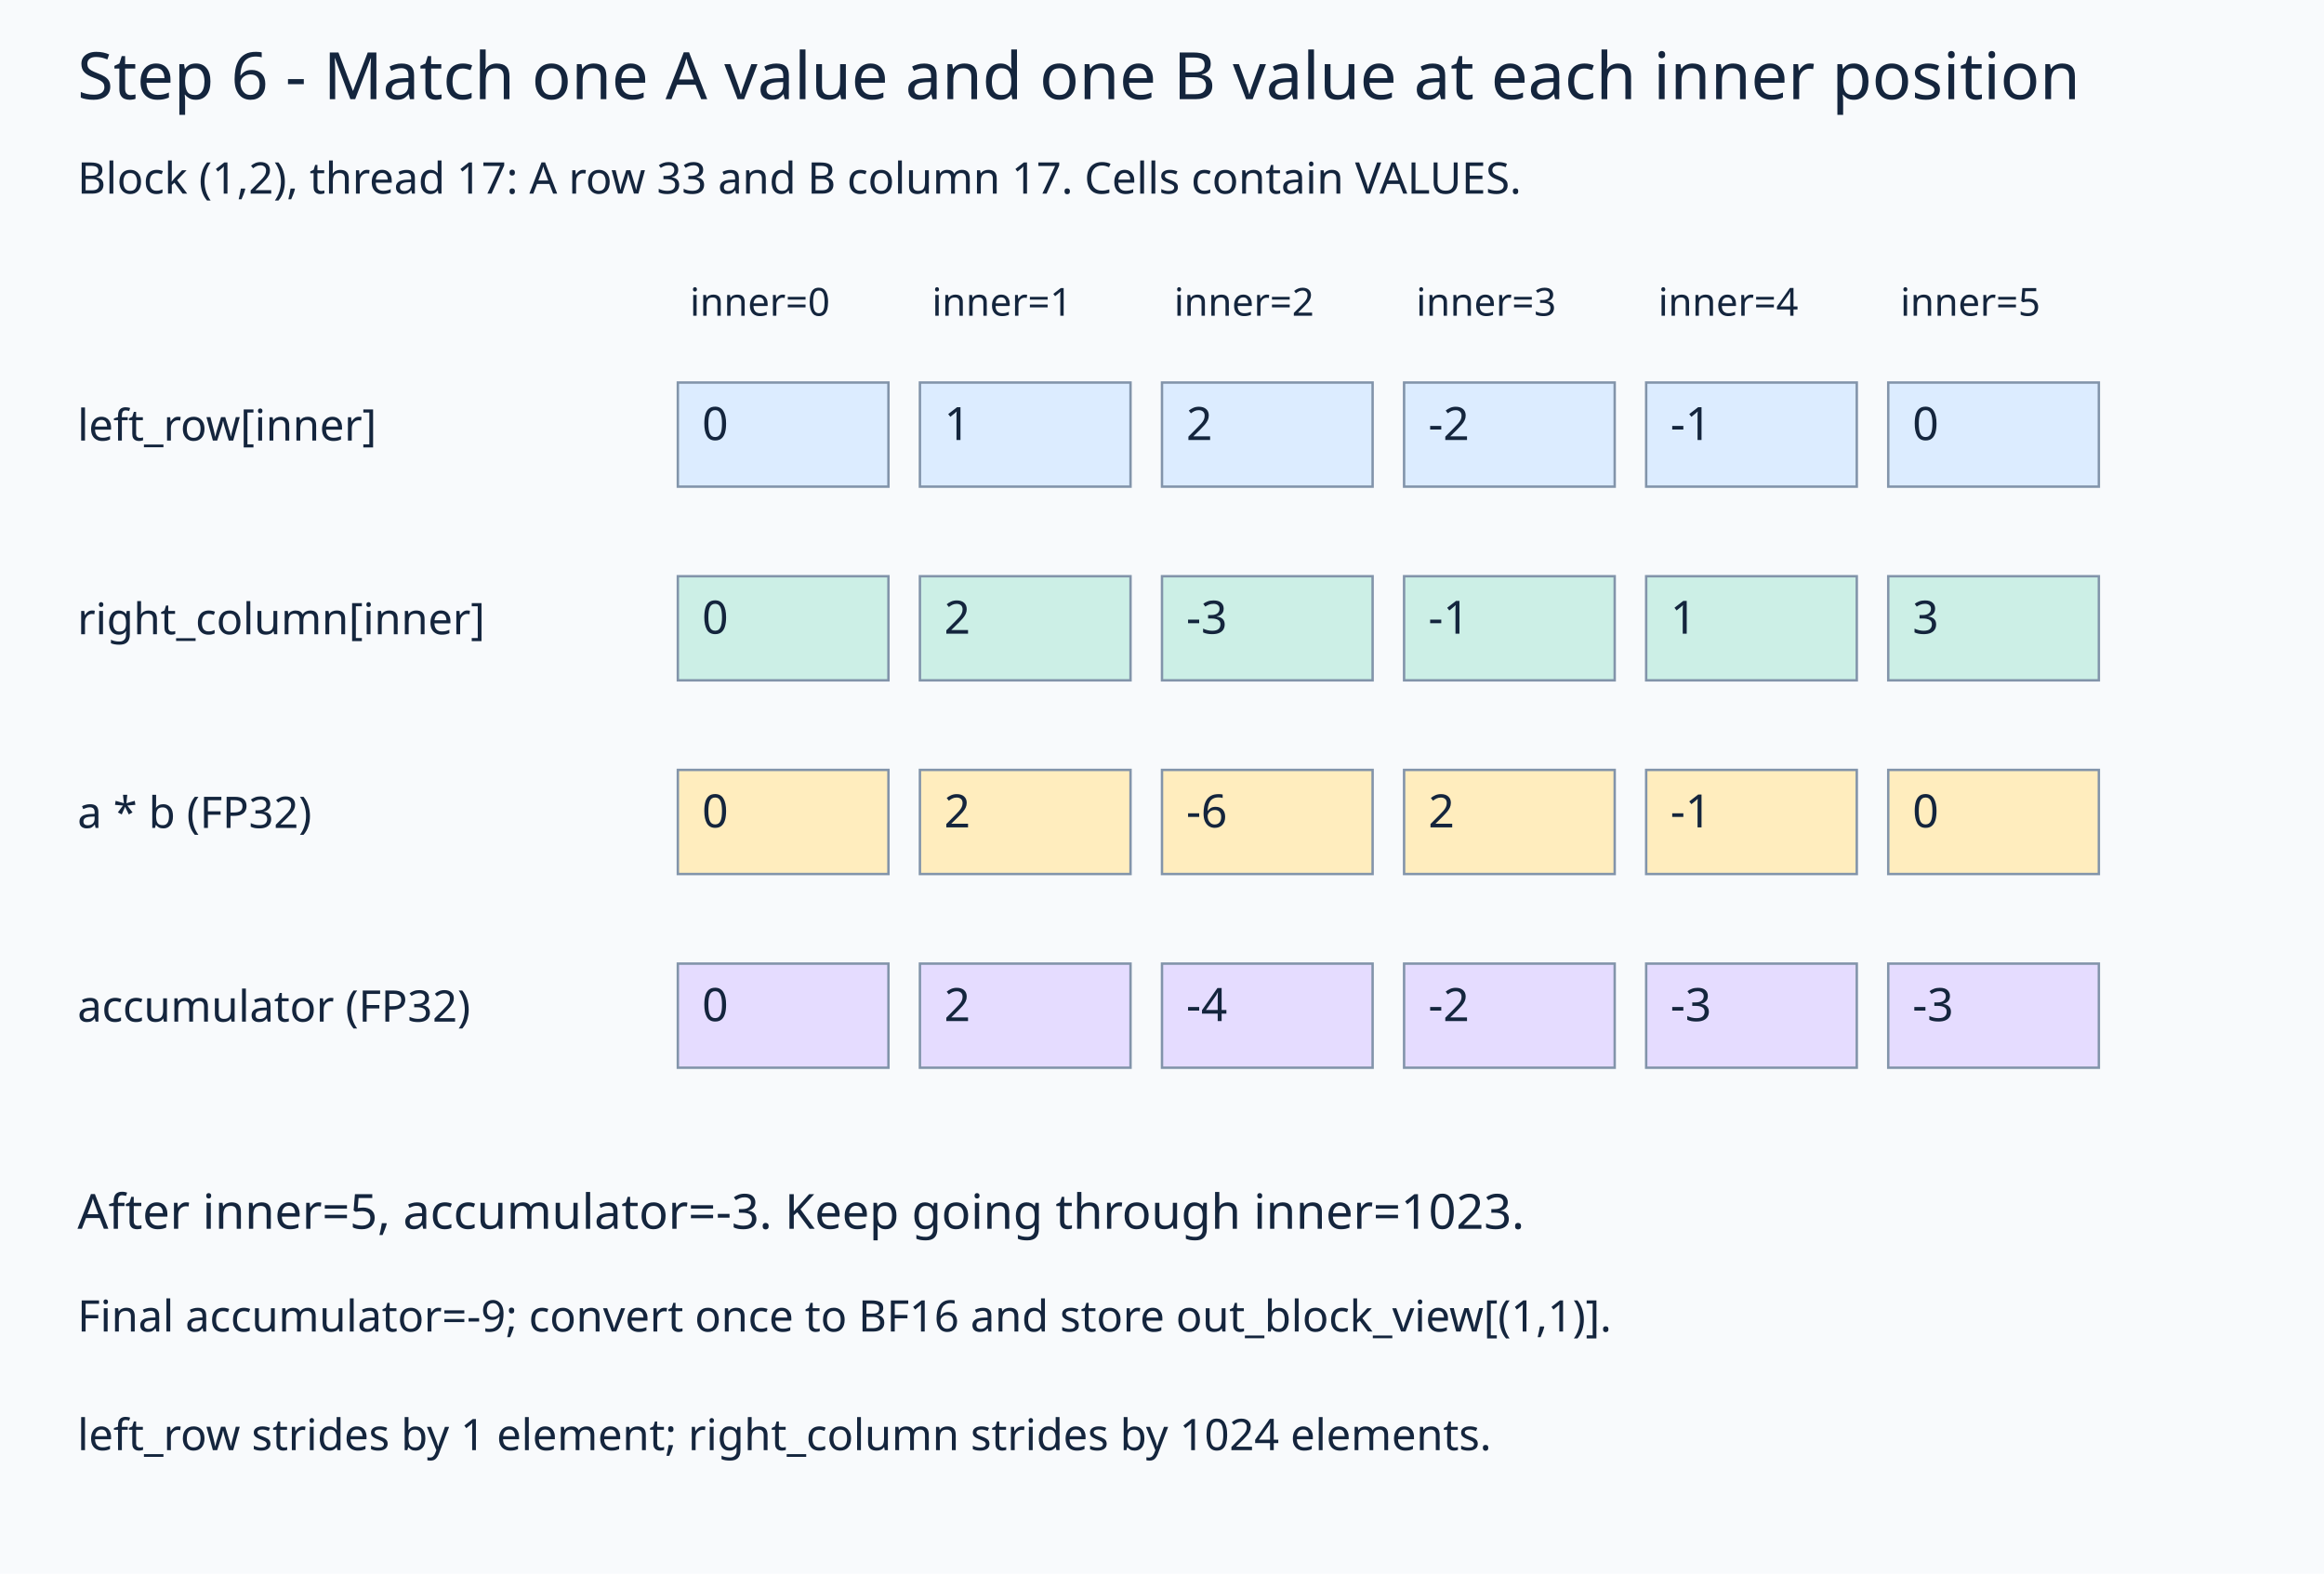
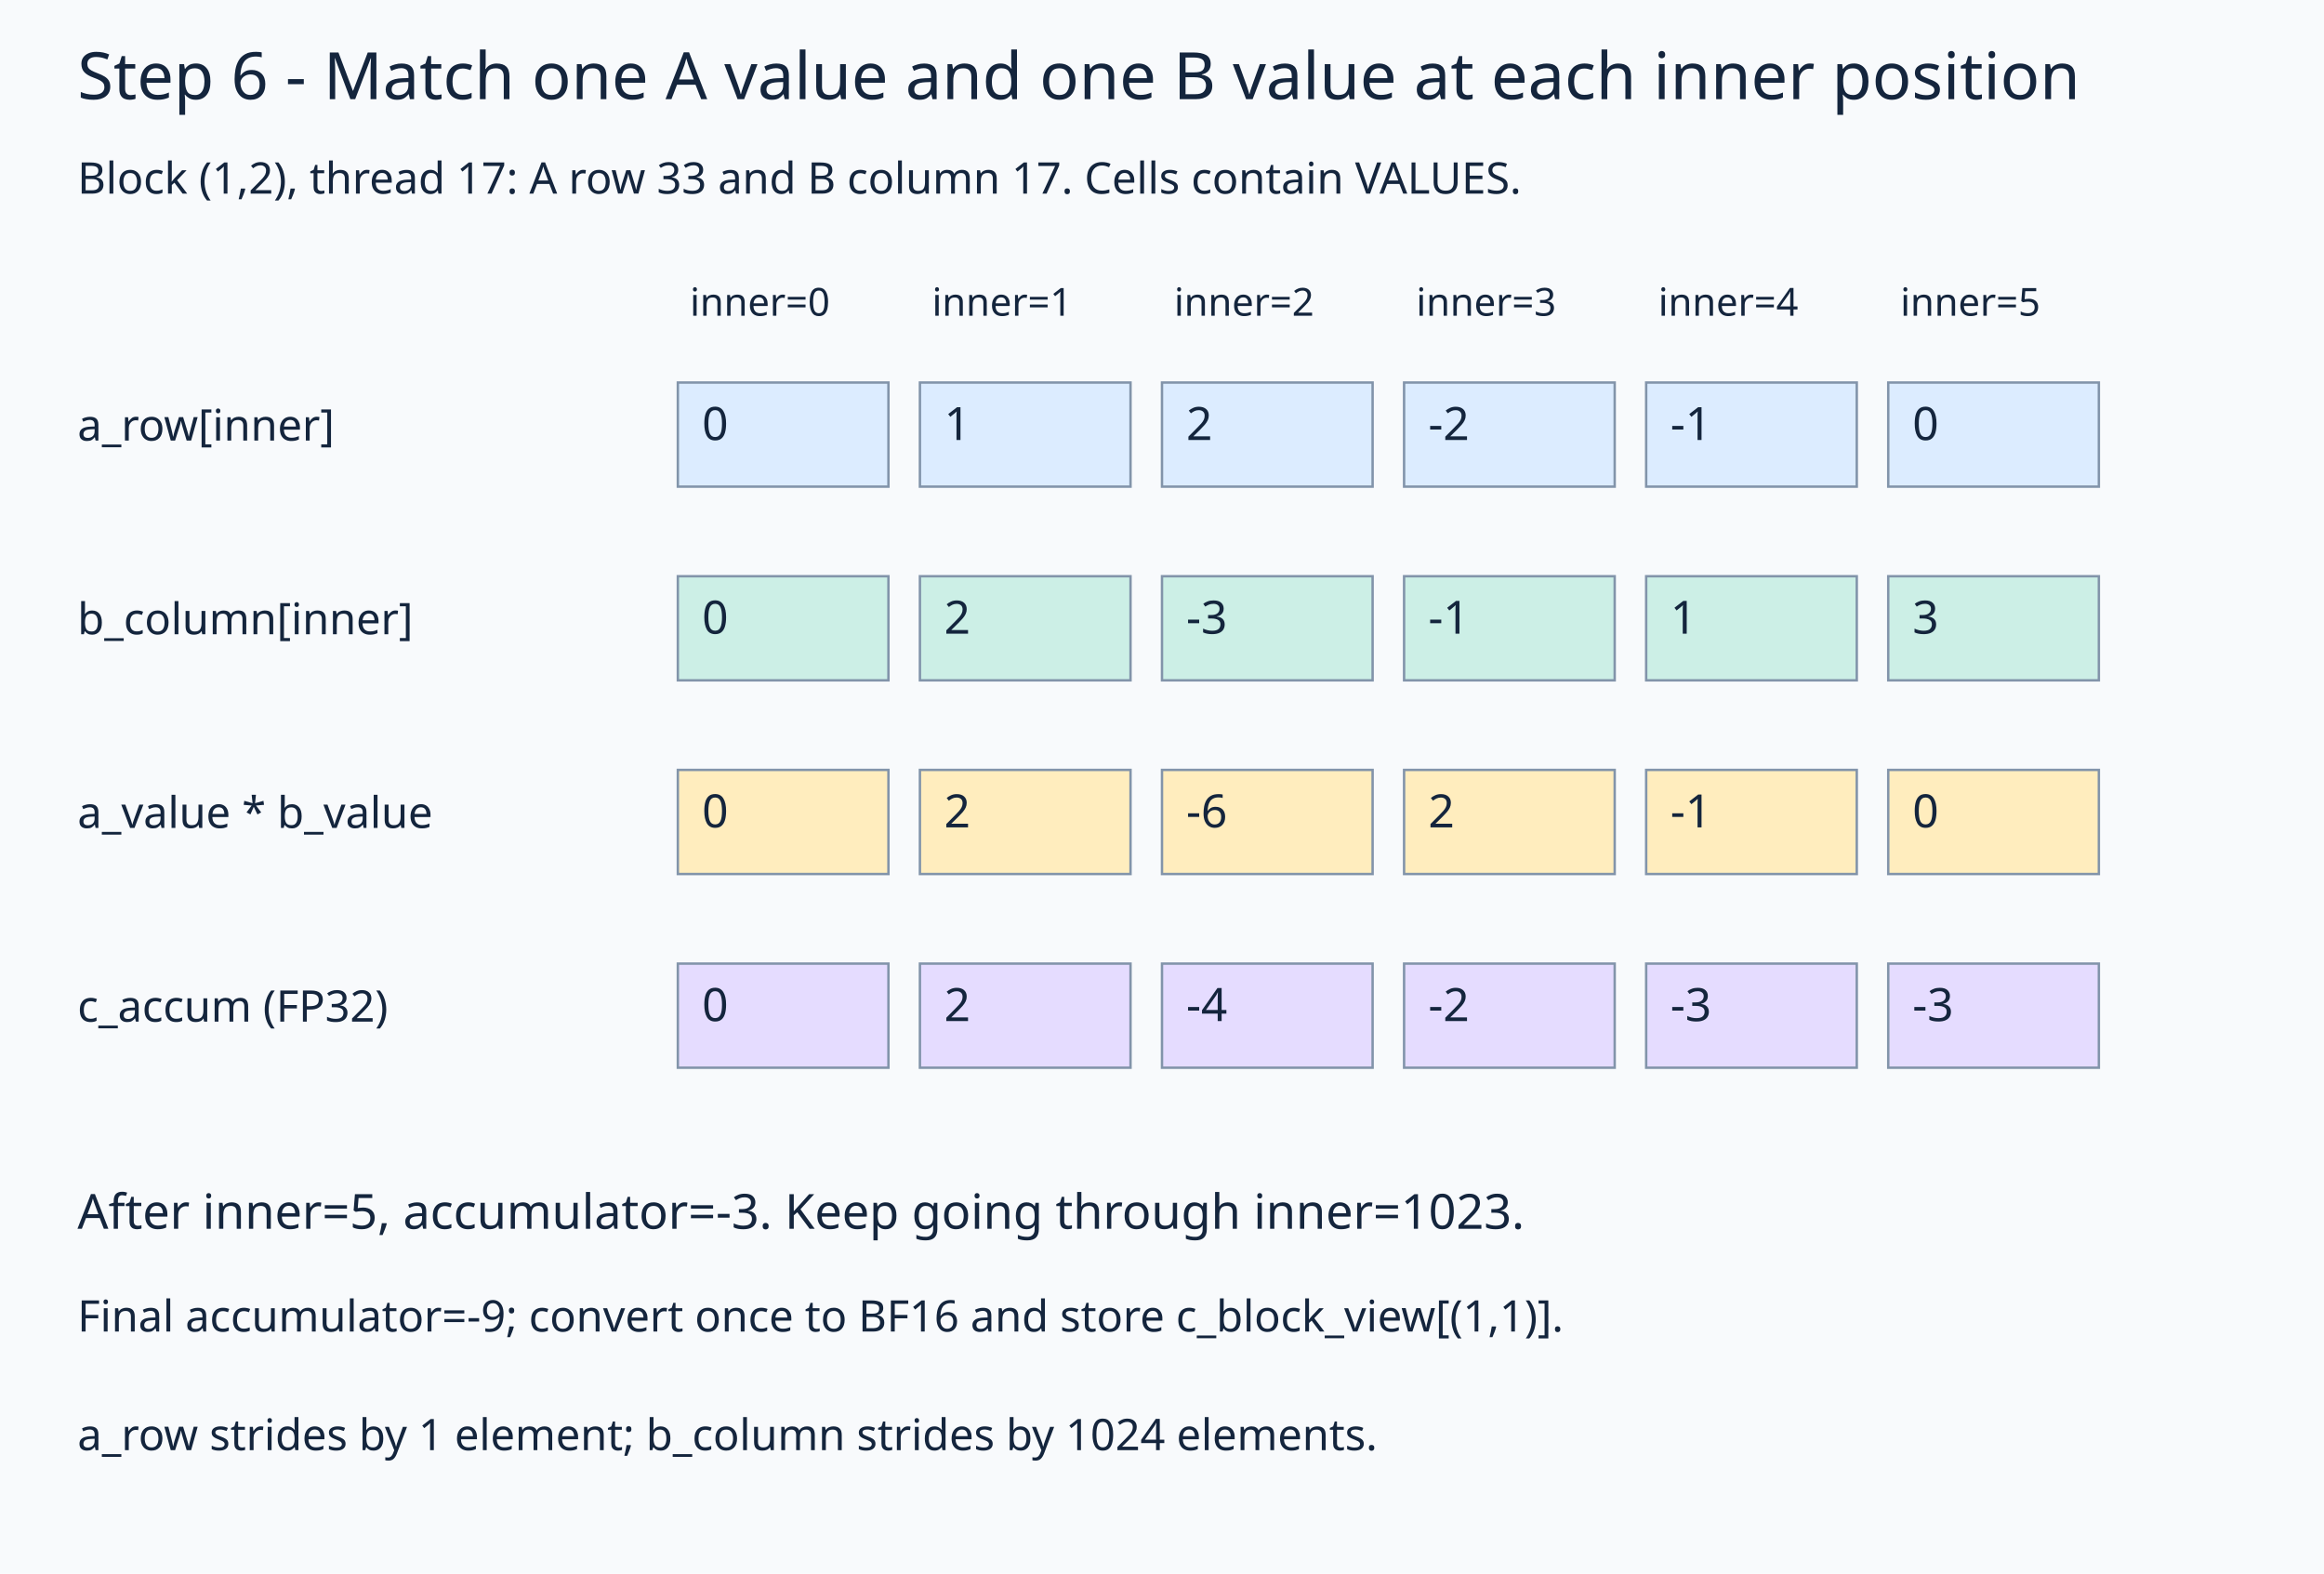
<svg xmlns="http://www.w3.org/2000/svg" width="960" height="650" viewBox="0 0 960 650" role="img">
  <rect width="100%" height="100%" fill="#f8fafc" />
  <text x="32" y="20" dominant-baseline="text-before-edge" font-family="Noto Sans, sans-serif" font-size="27" fill="#14253d">Step 6 - Match one A value and one B value at each inner position</text>
  <text x="32" y="66" dominant-baseline="text-before-edge" font-family="Noto Sans, sans-serif" font-size="18" fill="#14253d">Block (1,2), thread 17: A row 33 and B column 17. Cells contain VALUES.</text>
  <text x="285" y="118" dominant-baseline="text-before-edge" font-family="Noto Sans, sans-serif" font-size="16" fill="#14253d">inner=0</text>
  <text x="385" y="118" dominant-baseline="text-before-edge" font-family="Noto Sans, sans-serif" font-size="16" fill="#14253d">inner=1</text>
  <text x="485" y="118" dominant-baseline="text-before-edge" font-family="Noto Sans, sans-serif" font-size="16" fill="#14253d">inner=2</text>
  <text x="585" y="118" dominant-baseline="text-before-edge" font-family="Noto Sans, sans-serif" font-size="16" fill="#14253d">inner=3</text>
  <text x="685" y="118" dominant-baseline="text-before-edge" font-family="Noto Sans, sans-serif" font-size="16" fill="#14253d">inner=4</text>
  <text x="785" y="118" dominant-baseline="text-before-edge" font-family="Noto Sans, sans-serif" font-size="16" fill="#14253d">inner=5</text>
-   <text x="32" y="168" dominant-baseline="text-before-edge" font-family="Noto Sans, sans-serif" font-size="18" fill="#14253d">left_row[inner]</text>
+   <text x="32" y="168" dominant-baseline="text-before-edge" font-family="Noto Sans, sans-serif" font-size="18" fill="#14253d">a_row[inner]</text>
  <rect x="280" y="158" width="87" height="43" fill="#dcecff" stroke="#8294aa" />
  <text x="290" y="167" dominant-baseline="text-before-edge" font-family="Noto Sans, sans-serif" font-size="19" fill="#14253d">0</text>
  <rect x="380" y="158" width="87" height="43" fill="#dcecff" stroke="#8294aa" />
  <text x="390" y="167" dominant-baseline="text-before-edge" font-family="Noto Sans, sans-serif" font-size="19" fill="#14253d">1</text>
  <rect x="480" y="158" width="87" height="43" fill="#dcecff" stroke="#8294aa" />
  <text x="490" y="167" dominant-baseline="text-before-edge" font-family="Noto Sans, sans-serif" font-size="19" fill="#14253d">2</text>
  <rect x="580" y="158" width="87" height="43" fill="#dcecff" stroke="#8294aa" />
  <text x="590" y="167" dominant-baseline="text-before-edge" font-family="Noto Sans, sans-serif" font-size="19" fill="#14253d">-2</text>
  <rect x="680" y="158" width="87" height="43" fill="#dcecff" stroke="#8294aa" />
  <text x="690" y="167" dominant-baseline="text-before-edge" font-family="Noto Sans, sans-serif" font-size="19" fill="#14253d">-1</text>
  <rect x="780" y="158" width="87" height="43" fill="#dcecff" stroke="#8294aa" />
  <text x="790" y="167" dominant-baseline="text-before-edge" font-family="Noto Sans, sans-serif" font-size="19" fill="#14253d">0</text>
-   <text x="32" y="248" dominant-baseline="text-before-edge" font-family="Noto Sans, sans-serif" font-size="18" fill="#14253d">right_column[inner]</text>
+   <text x="32" y="248" dominant-baseline="text-before-edge" font-family="Noto Sans, sans-serif" font-size="18" fill="#14253d">b_column[inner]</text>
  <rect x="280" y="238" width="87" height="43" fill="#ccefe6" stroke="#8294aa" />
  <text x="290" y="247" dominant-baseline="text-before-edge" font-family="Noto Sans, sans-serif" font-size="19" fill="#14253d">0</text>
  <rect x="380" y="238" width="87" height="43" fill="#ccefe6" stroke="#8294aa" />
  <text x="390" y="247" dominant-baseline="text-before-edge" font-family="Noto Sans, sans-serif" font-size="19" fill="#14253d">2</text>
  <rect x="480" y="238" width="87" height="43" fill="#ccefe6" stroke="#8294aa" />
  <text x="490" y="247" dominant-baseline="text-before-edge" font-family="Noto Sans, sans-serif" font-size="19" fill="#14253d">-3</text>
  <rect x="580" y="238" width="87" height="43" fill="#ccefe6" stroke="#8294aa" />
  <text x="590" y="247" dominant-baseline="text-before-edge" font-family="Noto Sans, sans-serif" font-size="19" fill="#14253d">-1</text>
  <rect x="680" y="238" width="87" height="43" fill="#ccefe6" stroke="#8294aa" />
  <text x="690" y="247" dominant-baseline="text-before-edge" font-family="Noto Sans, sans-serif" font-size="19" fill="#14253d">1</text>
  <rect x="780" y="238" width="87" height="43" fill="#ccefe6" stroke="#8294aa" />
  <text x="790" y="247" dominant-baseline="text-before-edge" font-family="Noto Sans, sans-serif" font-size="19" fill="#14253d">3</text>
-   <text x="32" y="328" dominant-baseline="text-before-edge" font-family="Noto Sans, sans-serif" font-size="18" fill="#14253d">a * b (FP32)</text>
+   <text x="32" y="328" dominant-baseline="text-before-edge" font-family="Noto Sans, sans-serif" font-size="18" fill="#14253d">a_value * b_value</text>
  <rect x="280" y="318" width="87" height="43" fill="#ffedbe" stroke="#8294aa" />
  <text x="290" y="327" dominant-baseline="text-before-edge" font-family="Noto Sans, sans-serif" font-size="19" fill="#14253d">0</text>
  <rect x="380" y="318" width="87" height="43" fill="#ffedbe" stroke="#8294aa" />
  <text x="390" y="327" dominant-baseline="text-before-edge" font-family="Noto Sans, sans-serif" font-size="19" fill="#14253d">2</text>
  <rect x="480" y="318" width="87" height="43" fill="#ffedbe" stroke="#8294aa" />
  <text x="490" y="327" dominant-baseline="text-before-edge" font-family="Noto Sans, sans-serif" font-size="19" fill="#14253d">-6</text>
  <rect x="580" y="318" width="87" height="43" fill="#ffedbe" stroke="#8294aa" />
  <text x="590" y="327" dominant-baseline="text-before-edge" font-family="Noto Sans, sans-serif" font-size="19" fill="#14253d">2</text>
  <rect x="680" y="318" width="87" height="43" fill="#ffedbe" stroke="#8294aa" />
  <text x="690" y="327" dominant-baseline="text-before-edge" font-family="Noto Sans, sans-serif" font-size="19" fill="#14253d">-1</text>
  <rect x="780" y="318" width="87" height="43" fill="#ffedbe" stroke="#8294aa" />
  <text x="790" y="327" dominant-baseline="text-before-edge" font-family="Noto Sans, sans-serif" font-size="19" fill="#14253d">0</text>
-   <text x="32" y="408" dominant-baseline="text-before-edge" font-family="Noto Sans, sans-serif" font-size="18" fill="#14253d">accumulator (FP32)</text>
+   <text x="32" y="408" dominant-baseline="text-before-edge" font-family="Noto Sans, sans-serif" font-size="18" fill="#14253d">c_accum (FP32)</text>
  <rect x="280" y="398" width="87" height="43" fill="#e5dcff" stroke="#8294aa" />
  <text x="290" y="407" dominant-baseline="text-before-edge" font-family="Noto Sans, sans-serif" font-size="19" fill="#14253d">0</text>
  <rect x="380" y="398" width="87" height="43" fill="#e5dcff" stroke="#8294aa" />
  <text x="390" y="407" dominant-baseline="text-before-edge" font-family="Noto Sans, sans-serif" font-size="19" fill="#14253d">2</text>
  <rect x="480" y="398" width="87" height="43" fill="#e5dcff" stroke="#8294aa" />
  <text x="490" y="407" dominant-baseline="text-before-edge" font-family="Noto Sans, sans-serif" font-size="19" fill="#14253d">-4</text>
  <rect x="580" y="398" width="87" height="43" fill="#e5dcff" stroke="#8294aa" />
  <text x="590" y="407" dominant-baseline="text-before-edge" font-family="Noto Sans, sans-serif" font-size="19" fill="#14253d">-2</text>
  <rect x="680" y="398" width="87" height="43" fill="#e5dcff" stroke="#8294aa" />
  <text x="690" y="407" dominant-baseline="text-before-edge" font-family="Noto Sans, sans-serif" font-size="19" fill="#14253d">-3</text>
  <rect x="780" y="398" width="87" height="43" fill="#e5dcff" stroke="#8294aa" />
  <text x="790" y="407" dominant-baseline="text-before-edge" font-family="Noto Sans, sans-serif" font-size="19" fill="#14253d">-3</text>
  <text x="32" y="492" dominant-baseline="text-before-edge" font-family="Noto Sans, sans-serif" font-size="20" fill="#14253d">After inner=5, accumulator=-3. Keep going through inner=1023.</text>
-   <text x="32" y="536" dominant-baseline="text-before-edge" font-family="Noto Sans, sans-serif" font-size="18" fill="#14253d">Final accumulator=-9; convert once to BF16 and store out_block_view[(1,1)].</text>
-   <text x="32" y="585" dominant-baseline="text-before-edge" font-family="Noto Sans, sans-serif" font-size="18" fill="#14253d">left_row strides by 1 element; right_column strides by 1024 elements.</text>
+   <text x="32" y="536" dominant-baseline="text-before-edge" font-family="Noto Sans, sans-serif" font-size="18" fill="#14253d">Final accumulator=-9; convert once to BF16 and store c_block_view[(1,1)].</text>
+   <text x="32" y="585" dominant-baseline="text-before-edge" font-family="Noto Sans, sans-serif" font-size="18" fill="#14253d">a_row strides by 1 element; b_column strides by 1024 elements.</text>
</svg>
